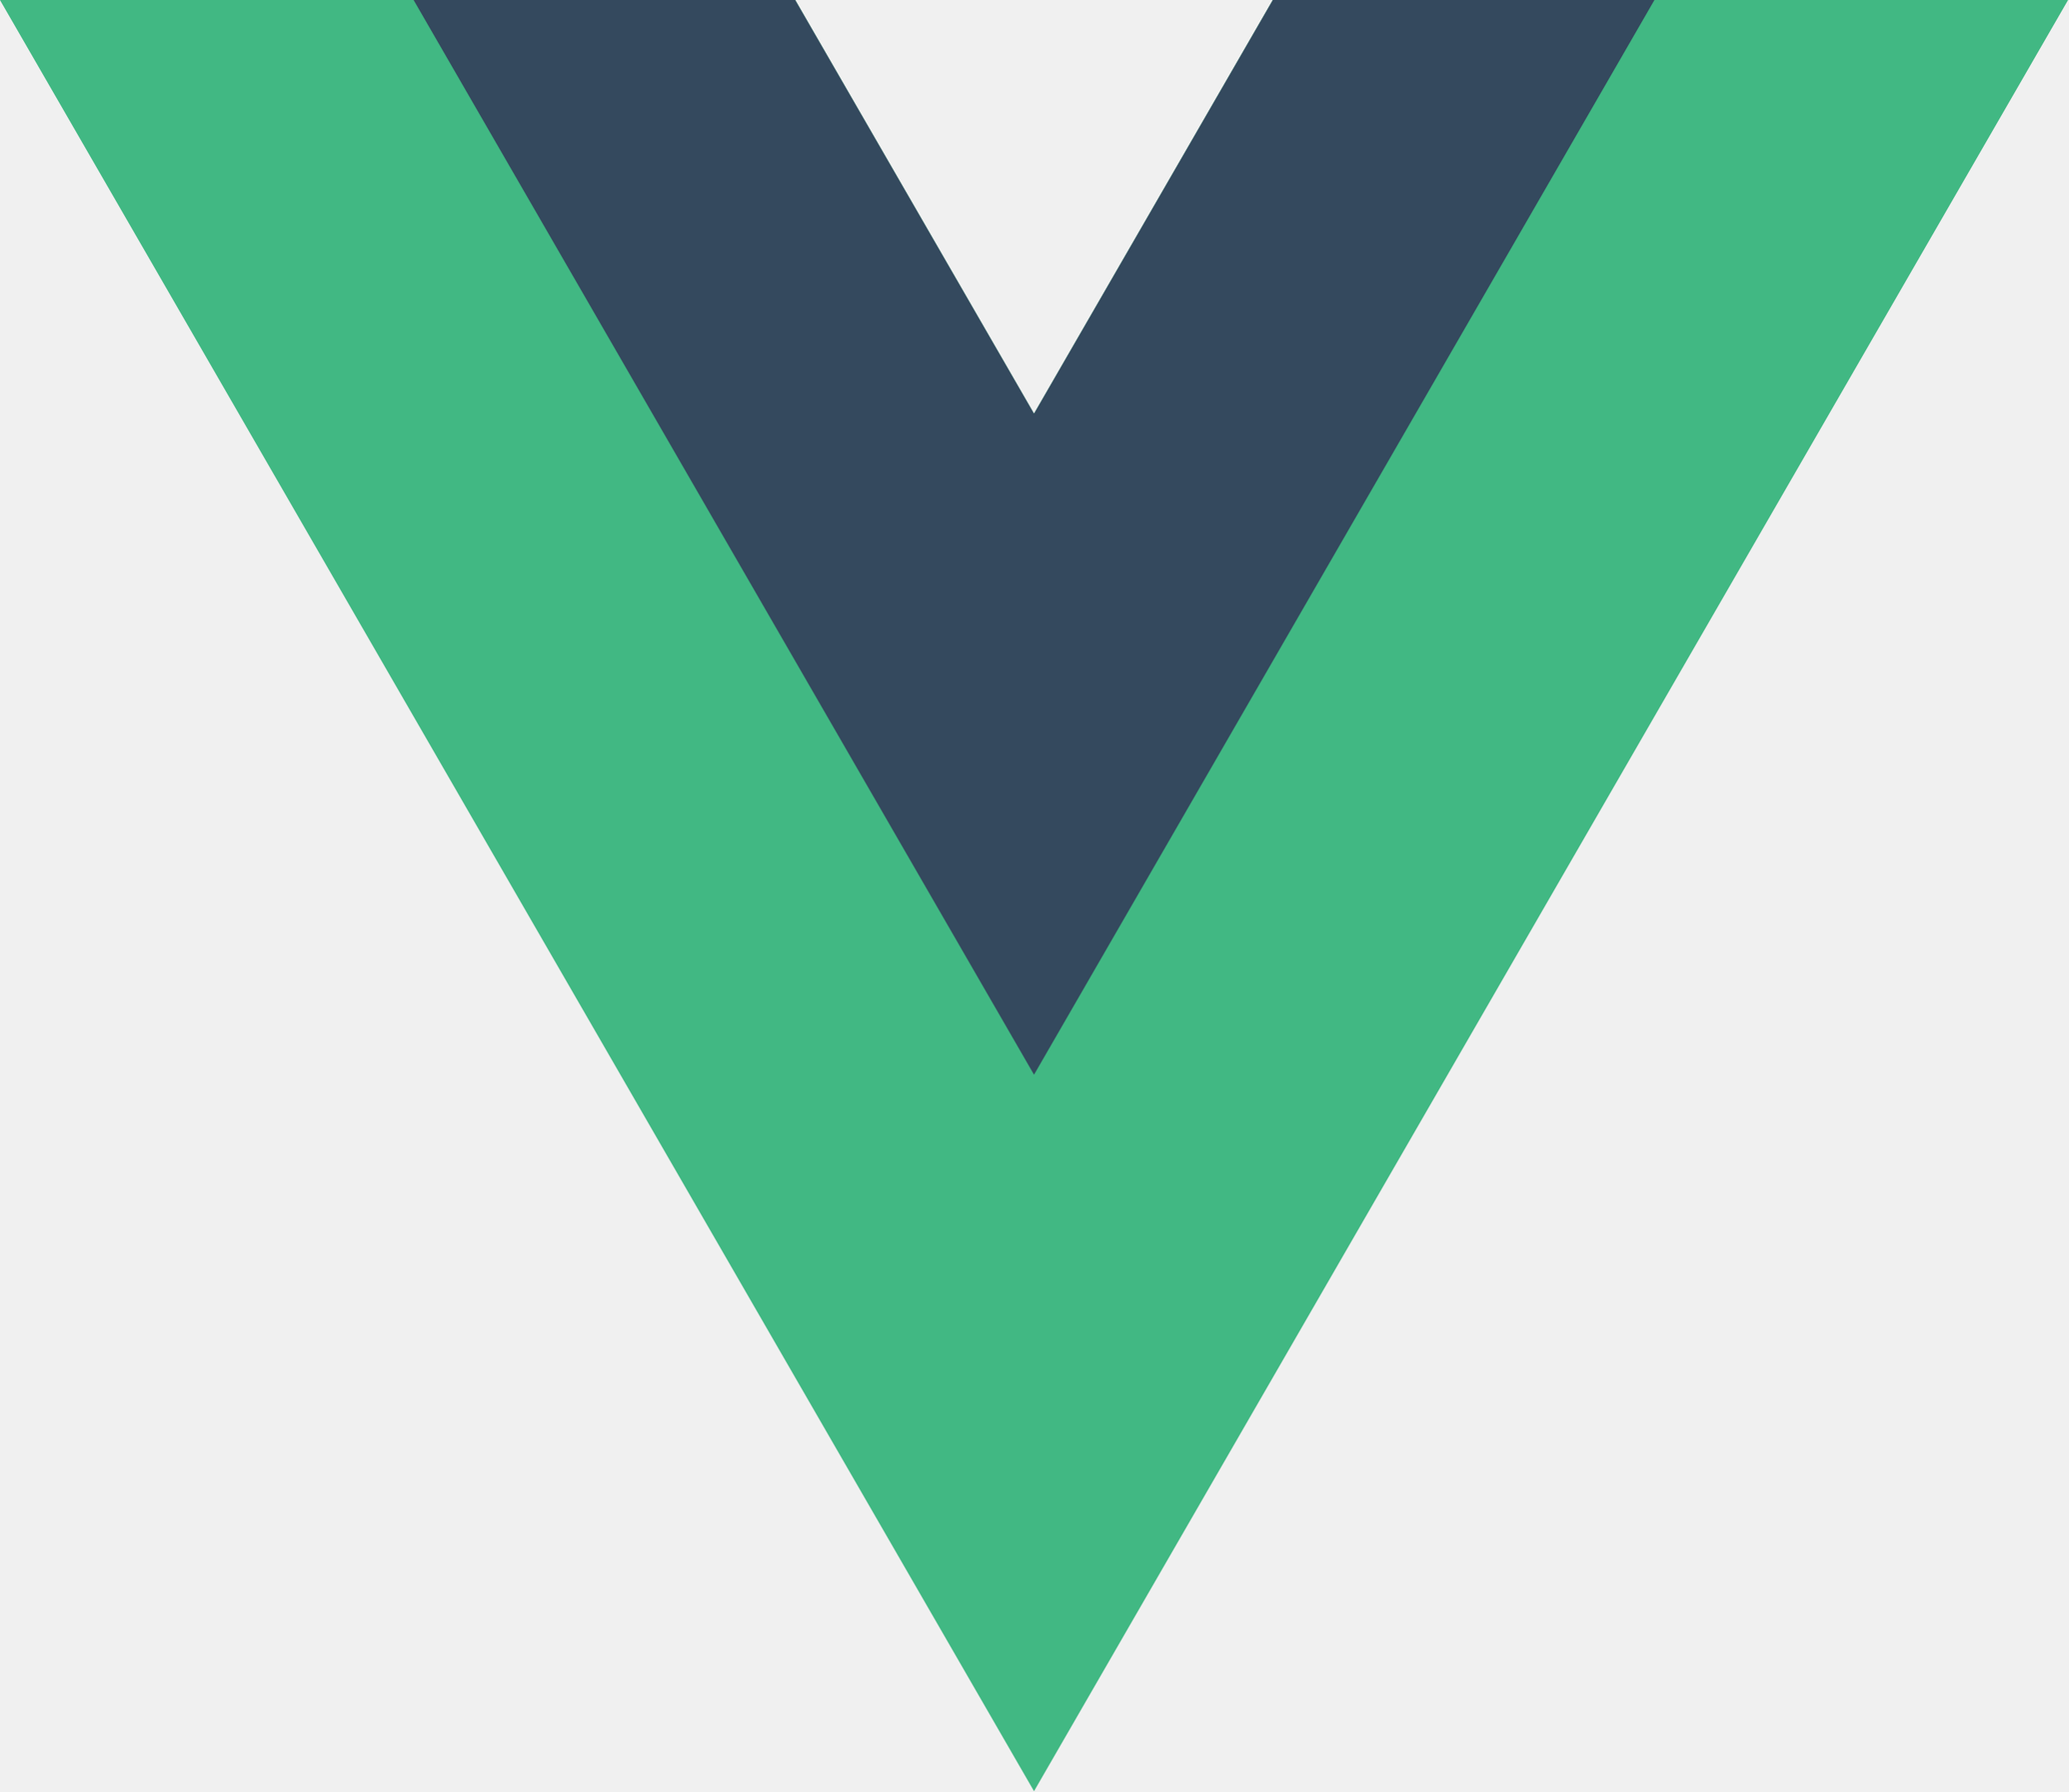
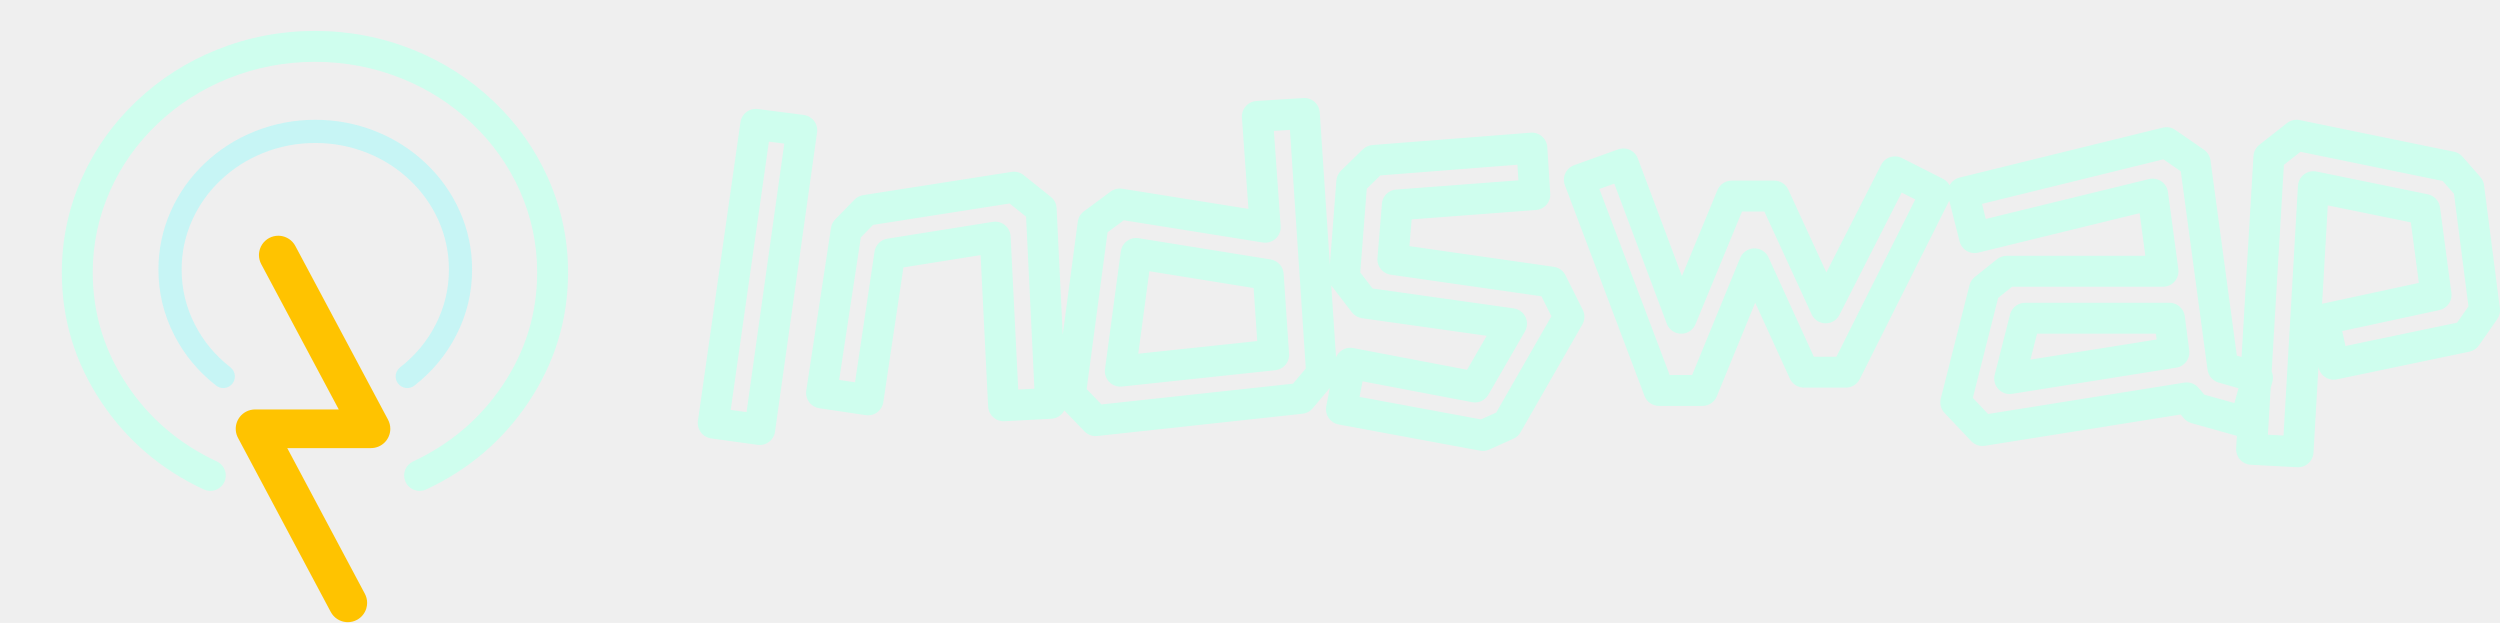
- <svg xmlns="http://www.w3.org/2000/svg" viewBox="0 0 261.76 226.69">
-   <path d="M161.096.001l-30.225 52.351L100.647.001H-.005l130.877 226.688L261.749.001z" fill="#41b883" />
-   <path d="M161.096.001l-30.225 52.351L100.647.001H52.346l78.526 136.01L209.398.001z" fill="#34495e" />
+ <svg xmlns="http://www.w3.org/2000/svg" fill="none" version="1.1" width="323.464" height="80.5" viewBox="0 0 323.464 80.5">
+   <g>
+     <rect x="0" y="0" width="323.464" height="80.5" rx="0" fill="#EFEFEF" fill-opacity="1" />
+     <g>
+       <rect x="0" y="0" width="82" height="78" rx="0" fill="#FFFFFF" fill-opacity="0.01" />
+     </g>
+     <g>
+       <path d="M22.531,43.334Q24.488,47.18,27.968,49.892Q28.166,50.046,28.403,50.127Q28.639,50.209,28.89,50.209L28.894,50.209Q28.985,50.208,29.075,50.197Q29.221,50.179,29.361,50.133Q29.502,50.086,29.63,50.013Q29.759,49.94,29.871,49.844Q29.982,49.747,30.073,49.631Q30.227,49.433,30.309,49.196Q30.39,48.959,30.39,48.709Q30.39,48.694,30.39,48.679Q30.386,48.511,30.346,48.349Q30.306,48.186,30.231,48.037Q30.156,47.887,30.05,47.758Q29.944,47.628,29.812,47.526Q26.859,45.224,25.205,41.973Q23.5,38.624,23.5,34.875Q23.5,31.557,24.847,28.527Q26.153,25.591,28.538,23.322Q30.931,21.046,34.037,19.796Q37.259,18.5,40.792,18.5Q44.324,18.5,47.546,19.796Q50.653,21.046,53.046,23.322Q55.431,25.591,56.736,28.527Q58.083,31.557,58.083,34.875Q58.083,38.624,56.379,41.973Q54.724,45.224,51.771,47.526Q51.636,47.631,51.528,47.764Q51.421,47.897,51.346,48.05Q51.27,48.204,51.232,48.371Q51.193,48.538,51.193,48.709Q51.193,48.732,51.194,48.756Q51.202,48.994,51.283,49.218Q51.364,49.443,51.51,49.631Q51.601,49.747,51.713,49.844Q51.825,49.94,51.953,50.013Q52.082,50.086,52.222,50.133Q52.362,50.179,52.509,50.197Q52.601,50.209,52.693,50.209Q52.71,50.209,52.726,50.208Q52.968,50.203,53.196,50.122Q53.424,50.041,53.615,49.892Q57.095,47.18,59.052,43.334Q61.083,39.343,61.083,34.875Q61.083,30.92,59.477,27.308Q57.93,23.828,55.113,21.149Q52.305,18.477,48.666,17.013Q44.905,15.5,40.792,15.5Q36.678,15.5,32.917,17.013Q29.279,18.477,26.47,21.149Q23.654,23.828,22.106,27.308Q20.5,30.92,20.5,34.875Q20.5,39.343,22.531,43.334Z" fill-rule="evenodd" fill="#C7F5F5" fill-opacity="1" />
+     </g>
+     <g>
+       <path d="M13.12,52.035Q18.085,59.463,26.363,63.331Q26.542,63.414,26.733,63.461Q26.924,63.508,27.121,63.517Q27.318,63.526,27.513,63.496Q27.707,63.466,27.893,63.399Q28.078,63.332,28.246,63.23Q28.415,63.128,28.56,62.995Q28.706,62.862,28.822,62.703Q28.939,62.544,29.022,62.366Q29.064,62.277,29.096,62.184Q29.129,62.091,29.152,61.996Q29.176,61.901,29.19,61.803Q29.204,61.706,29.208,61.608Q29.212,61.51,29.207,61.412Q29.202,61.313,29.187,61.216Q29.172,61.119,29.148,61.024Q29.123,60.929,29.09,60.837Q29.056,60.744,29.014,60.656Q28.972,60.567,28.921,60.483Q28.87,60.399,28.811,60.32Q28.752,60.242,28.686,60.169Q28.619,60.097,28.546,60.031Q28.473,59.965,28.394,59.907Q28.315,59.849,28.23,59.799Q28.146,59.749,28.057,59.707Q20.79,56.312,16.445,49.812Q12,43.162,12,35.25Q12,29.724,14.244,24.677Q16.417,19.791,20.385,16.016Q24.364,12.232,29.527,10.154Q34.881,8,40.75,8Q46.619,8,51.973,10.154Q57.136,12.232,61.115,16.016Q65.083,19.791,67.256,24.677Q69.5,29.724,69.5,35.25Q69.5,43.162,65.055,49.812Q60.71,56.312,53.443,59.707Q53.265,59.791,53.106,59.907Q52.947,60.024,52.814,60.169Q52.681,60.314,52.579,60.483Q52.477,60.651,52.41,60.837Q52.343,61.022,52.313,61.216Q52.283,61.411,52.292,61.608Q52.301,61.805,52.348,61.996Q52.395,62.187,52.478,62.366Q52.561,62.544,52.678,62.703Q52.794,62.862,52.94,62.995Q53.085,63.128,53.254,63.23Q53.422,63.332,53.607,63.399Q53.792,63.466,53.987,63.496Q54.182,63.526,54.379,63.517Q54.575,63.508,54.767,63.461Q54.958,63.414,55.137,63.331Q63.415,59.463,68.38,52.035Q73.5,44.376,73.5,35.25Q73.5,28.875,70.911,23.052Q68.416,17.44,63.872,13.118Q59.339,8.806,53.466,6.443Q47.393,4,40.75,4Q34.107,4,28.034,6.443Q22.161,8.806,17.628,13.118Q13.084,17.44,10.589,23.052Q8,28.875,8,35.25Q8,44.376,13.12,52.035ZM141.968,56.412L168.528,53.532Q168.718,53.512,168.901,53.455Q169.084,53.399,169.253,53.309Q169.422,53.218,169.571,53.098Q169.72,52.977,169.843,52.83L172.056,50.196L171.596,52.572Q171.595,52.58,171.593,52.588Q171.558,52.781,171.56,52.978Q171.563,53.175,171.604,53.368Q171.645,53.56,171.722,53.742Q171.8,53.922,171.912,54.085Q172.023,54.247,172.164,54.385Q172.306,54.522,172.471,54.629Q172.636,54.737,172.819,54.81Q173.002,54.883,173.196,54.919L191.5,58.31Q191.799,58.366,192.102,58.33Q192.405,58.293,192.683,58.169L195.819,56.761Q196.108,56.631,196.343,56.418Q196.577,56.206,196.735,55.931L204.735,41.979Q204.796,41.872,204.844,41.758Q204.892,41.645,204.925,41.526Q204.958,41.408,204.977,41.286Q204.996,41.164,204.999,41.041Q205.003,40.918,204.991,40.795Q204.979,40.673,204.953,40.552Q204.926,40.432,204.885,40.316Q204.844,40.2,204.789,40.09L202.549,35.61Q202.44,35.393,202.283,35.208Q202.126,35.023,201.93,34.882Q201.733,34.74,201.508,34.649Q201.284,34.559,201.044,34.524L182.363,31.847L182.646,28.386L198.735,27.17Q198.832,27.163,198.928,27.146Q199.024,27.129,199.118,27.103Q199.212,27.077,199.303,27.042Q199.394,27.007,199.481,26.963Q199.568,26.92,199.651,26.868Q199.733,26.816,199.81,26.756Q199.887,26.696,199.958,26.629Q200.029,26.562,200.093,26.488Q200.157,26.415,200.214,26.335Q200.27,26.256,200.319,26.171Q200.367,26.087,200.407,25.998Q200.447,25.909,200.479,25.817Q200.51,25.724,200.532,25.629Q200.554,25.534,200.567,25.438Q200.58,25.341,200.583,25.243Q200.586,25.146,200.58,25.049L200.196,19.033Q200.195,19.018,200.194,19.004Q200.186,18.906,200.169,18.809Q200.152,18.713,200.125,18.618Q200.099,18.524,200.063,18.432Q200.027,18.341,199.982,18.253Q199.938,18.166,199.885,18.083Q199.832,18,199.771,17.923Q199.711,17.846,199.642,17.775Q199.574,17.704,199.5,17.64Q199.425,17.576,199.345,17.52Q199.264,17.464,199.178,17.416Q199.093,17.367,199.003,17.328Q198.913,17.289,198.819,17.258Q198.726,17.228,198.63,17.207Q198.534,17.186,198.436,17.174Q198.339,17.162,198.24,17.16Q198.142,17.158,198.044,17.166L177.564,18.766Q177.214,18.794,176.894,18.939Q176.574,19.084,176.322,19.33L173.506,22.082Q173.377,22.208,173.273,22.355Q173.169,22.502,173.092,22.665Q173.016,22.828,172.97,23.003Q172.924,23.177,172.91,23.357L172.065,34.228L170.756,14.547Q170.749,14.449,170.733,14.353Q170.717,14.256,170.692,14.161Q170.666,14.067,170.632,13.975Q170.597,13.883,170.554,13.795Q170.51,13.707,170.458,13.624Q170.407,13.541,170.347,13.463Q170.287,13.385,170.22,13.314Q170.153,13.242,170.08,13.177Q170.006,13.113,169.926,13.055Q169.847,12.998,169.762,12.949Q169.677,12.9,169.588,12.859Q169.499,12.819,169.406,12.787Q169.313,12.755,169.218,12.733Q169.122,12.711,169.025,12.698Q168.928,12.685,168.83,12.681Q168.732,12.678,168.634,12.684L162.554,13.068Q162.546,13.069,162.537,13.069Q162.341,13.083,162.151,13.135Q161.961,13.187,161.785,13.275Q161.609,13.364,161.453,13.484Q161.298,13.605,161.169,13.754Q161.04,13.903,160.942,14.074Q160.845,14.245,160.782,14.432Q160.72,14.619,160.696,14.815Q160.671,15.01,160.685,15.207L161.529,27.027L145.204,24.417Q145.007,24.386,144.807,24.394Q144.608,24.402,144.414,24.449Q144.22,24.497,144.039,24.581Q143.858,24.666,143.698,24.785L140.242,27.345Q140.08,27.464,139.946,27.614Q139.811,27.763,139.709,27.936Q139.607,28.109,139.542,28.299Q139.476,28.489,139.45,28.688L137.501,43.302L136.71,26.935Q136.699,26.723,136.645,26.517Q136.59,26.312,136.493,26.122Q136.396,25.933,136.262,25.768Q136.128,25.603,135.961,25.47L132.441,22.654Q132.279,22.524,132.093,22.43Q131.907,22.337,131.706,22.283Q131.504,22.23,131.296,22.219Q131.088,22.208,130.882,22.24L111.682,25.248Q111.362,25.298,111.074,25.447Q110.786,25.596,110.56,25.828L108.064,28.388Q107.845,28.612,107.706,28.893Q107.566,29.174,107.519,29.483L104.319,50.539L104.318,50.545Q104.289,50.74,104.298,50.937Q104.308,51.134,104.356,51.325Q104.403,51.516,104.487,51.694Q104.572,51.872,104.689,52.031Q104.806,52.189,104.952,52.321Q105.098,52.453,105.267,52.555Q105.436,52.656,105.621,52.723Q105.806,52.789,106.001,52.818L112.017,53.714Q112.115,53.729,112.213,53.733Q112.311,53.738,112.409,53.734Q112.507,53.729,112.604,53.715Q112.701,53.7,112.797,53.676Q112.892,53.653,112.985,53.62Q113.077,53.587,113.166,53.544Q113.255,53.503,113.339,53.452Q113.423,53.402,113.502,53.343Q113.581,53.285,113.654,53.219Q113.727,53.153,113.793,53.08Q113.859,53.007,113.918,52.929Q113.976,52.85,114.027,52.766Q114.077,52.681,114.119,52.593Q114.161,52.504,114.195,52.411Q114.228,52.319,114.252,52.224Q114.276,52.128,114.29,52.031L116.89,34.6L126.873,33.007L127.85,52.604L127.851,52.609Q127.861,52.806,127.91,52.997Q127.958,53.188,128.043,53.365Q128.128,53.543,128.246,53.701Q128.364,53.859,128.51,53.991Q128.656,54.122,128.826,54.223Q128.995,54.324,129.181,54.389Q129.367,54.455,129.561,54.483Q129.756,54.512,129.953,54.501L136.033,54.181Q136.163,54.174,136.291,54.151Q136.42,54.127,136.544,54.087Q136.668,54.047,136.785,53.991Q136.903,53.935,137.013,53.864Q137.122,53.794,137.221,53.709Q137.321,53.625,137.408,53.529Q137.496,53.432,137.57,53.325Q137.645,53.218,137.705,53.102L140.311,55.811Q140.47,55.976,140.662,56.101Q140.854,56.226,141.069,56.304Q141.285,56.382,141.512,56.41Q141.74,56.437,141.968,56.412ZM172.244,36.918L172.864,46.235Q172.897,46.156,172.936,46.08Q172.975,46.004,173.021,45.932Q173.067,45.86,173.118,45.792Q173.17,45.724,173.227,45.66Q173.284,45.597,173.347,45.538Q173.409,45.48,173.477,45.427Q173.544,45.374,173.615,45.328Q173.687,45.281,173.762,45.24Q173.837,45.2,173.915,45.166Q173.994,45.131,174.075,45.104Q174.156,45.077,174.239,45.057Q174.322,45.036,174.406,45.023Q174.491,45.01,174.576,45.005Q174.661,44.999,174.747,45Q174.832,45.002,174.917,45.011Q175.002,45.019,175.086,45.035L189.819,47.842L192.36,43.447L176.225,41.172Q176.032,41.145,175.849,41.082Q175.665,41.018,175.497,40.92Q175.329,40.822,175.183,40.694Q175.037,40.566,174.919,40.411L172.359,37.083Q172.297,37.004,172.244,36.918ZM100.276,55.854L105.716,17.134Q105.718,17.123,105.72,17.112Q105.745,16.917,105.731,16.72Q105.718,16.523,105.666,16.333Q105.615,16.143,105.528,15.967Q105.44,15.79,105.32,15.634Q105.199,15.478,105.051,15.349Q104.902,15.219,104.731,15.121Q104.561,15.023,104.374,14.96Q104.187,14.898,103.992,14.872L98.04,14.104Q97.943,14.092,97.846,14.089Q97.749,14.086,97.651,14.092Q97.554,14.099,97.458,14.115Q97.362,14.131,97.268,14.156Q97.174,14.181,97.082,14.215Q96.991,14.249,96.904,14.292Q96.816,14.335,96.733,14.386Q96.65,14.437,96.573,14.496Q96.495,14.555,96.424,14.622Q96.352,14.688,96.288,14.761Q96.223,14.834,96.166,14.913Q96.109,14.991,96.059,15.075Q96.01,15.159,95.969,15.248Q95.928,15.336,95.896,15.428Q95.864,15.52,95.841,15.615Q95.818,15.71,95.804,15.806L90.3,54.462Q90.299,54.466,90.299,54.47Q90.272,54.665,90.284,54.862Q90.295,55.058,90.345,55.249Q90.395,55.44,90.481,55.617Q90.567,55.794,90.685,55.951Q90.804,56.108,90.951,56.239Q91.099,56.37,91.269,56.469Q91.439,56.569,91.625,56.634Q91.811,56.698,92.006,56.725L98.022,57.557Q98.119,57.571,98.217,57.575Q98.315,57.578,98.413,57.573Q98.511,57.567,98.608,57.551Q98.705,57.536,98.8,57.511Q98.895,57.487,98.987,57.453Q99.079,57.419,99.167,57.376Q99.256,57.333,99.339,57.282Q99.423,57.231,99.501,57.172Q99.58,57.113,99.652,57.046Q99.724,56.98,99.789,56.907Q99.855,56.833,99.912,56.754Q99.97,56.675,100.02,56.59Q100.07,56.505,100.111,56.416Q100.152,56.327,100.184,56.235Q100.217,56.142,100.24,56.047Q100.263,55.951,100.276,55.854ZM167.297,49.642L142.512,52.33L140.598,50.34L143.303,30.055L145.403,28.5L163.388,31.375Q163.485,31.39,163.583,31.396Q163.681,31.402,163.78,31.399Q163.878,31.395,163.975,31.381Q164.073,31.368,164.168,31.345Q164.264,31.323,164.357,31.291Q164.449,31.259,164.539,31.218Q164.628,31.177,164.713,31.127Q164.798,31.077,164.877,31.02Q164.957,30.962,165.03,30.897Q165.104,30.832,165.171,30.76Q165.238,30.688,165.297,30.609Q165.356,30.531,165.408,30.448Q165.459,30.364,165.502,30.275Q165.545,30.187,165.579,30.095Q165.614,30.003,165.638,29.908Q165.663,29.813,165.679,29.716Q165.715,29.488,165.699,29.258L164.819,16.933L166.897,16.802L168.951,47.674L167.297,49.642ZM301.183,26.574L300.447,39.305L312.966,36.602L311.925,28.77L301.183,26.574ZM299.974,47.482L299.991,47.557Q300.012,47.653,300.042,47.745Q300.072,47.838,300.111,47.928Q300.15,48.017,300.197,48.102Q300.245,48.188,300.301,48.268Q300.356,48.348,300.419,48.422Q300.483,48.497,300.553,48.565Q300.623,48.633,300.699,48.694Q300.776,48.754,300.858,48.807Q300.94,48.86,301.026,48.905Q301.113,48.95,301.204,48.986Q301.294,49.022,301.388,49.049Q301.482,49.076,301.578,49.094Q301.674,49.112,301.771,49.12Q301.868,49.129,301.966,49.128Q302.063,49.127,302.16,49.116Q302.258,49.106,302.353,49.086L319.505,45.502Q319.69,45.463,319.865,45.39Q320.04,45.317,320.198,45.213Q320.356,45.108,320.492,44.976Q320.628,44.844,320.736,44.689L323.104,41.297Q323.21,41.145,323.286,40.977Q323.362,40.809,323.406,40.629Q323.45,40.45,323.461,40.265Q323.471,40.08,323.448,39.897L321.4,23.961Q321.362,23.665,321.239,23.393Q321.116,23.121,320.919,22.896L318.615,20.272Q318.399,20.027,318.117,19.863Q317.834,19.698,317.514,19.633L297.546,15.537Q297.332,15.493,297.115,15.496Q296.897,15.499,296.684,15.55Q296.472,15.6,296.276,15.694Q296.08,15.789,295.908,15.923L292.324,18.739Q292.158,18.87,292.022,19.034Q291.886,19.197,291.788,19.385Q291.689,19.573,291.633,19.777Q291.576,19.982,291.564,20.194L290.024,46.186L289.415,46.012L286.006,20.748Q285.978,20.541,285.908,20.345Q285.838,20.148,285.728,19.97Q285.619,19.791,285.475,19.64Q285.331,19.488,285.159,19.37L281.447,16.81Q281.273,16.689,281.077,16.608Q280.881,16.527,280.673,16.489Q280.464,16.451,280.252,16.457Q280.041,16.463,279.835,16.514L253.531,22.978L253.518,22.981Q253.316,23.032,253.13,23.123Q252.943,23.214,252.779,23.342Q252.615,23.47,252.481,23.628Q252.347,23.787,252.248,23.97Q252.103,23.701,251.883,23.487Q251.664,23.274,251.391,23.136L246.079,20.447Q245.991,20.403,245.9,20.368Q245.809,20.332,245.714,20.306Q245.62,20.279,245.523,20.262Q245.426,20.245,245.329,20.238Q245.231,20.23,245.133,20.233Q245.035,20.235,244.937,20.246Q244.84,20.258,244.744,20.279Q244.648,20.3,244.555,20.331Q244.462,20.361,244.372,20.401Q244.282,20.44,244.197,20.488Q244.111,20.536,244.031,20.593Q243.95,20.649,243.876,20.712Q243.801,20.776,243.733,20.847Q243.665,20.918,243.605,20.995Q243.544,21.072,243.491,21.155Q243.438,21.237,243.394,21.325L236.307,35.245L231.377,24.532Q231.317,24.402,231.24,24.282Q231.162,24.163,231.069,24.055Q230.975,23.947,230.867,23.854Q230.759,23.761,230.639,23.684Q230.519,23.607,230.389,23.548Q230.259,23.489,230.122,23.449Q229.985,23.409,229.844,23.388Q229.703,23.368,229.56,23.368L224.056,23.368Q223.908,23.368,223.762,23.39Q223.616,23.411,223.475,23.454Q223.334,23.497,223.2,23.56Q223.067,23.624,222.944,23.706Q222.821,23.788,222.712,23.887Q222.603,23.986,222.509,24.101Q222.415,24.215,222.34,24.341Q222.264,24.468,222.207,24.605L217.618,35.719L211.913,20.506Q211.878,20.415,211.836,20.327Q211.793,20.24,211.741,20.157Q211.69,20.074,211.631,19.996Q211.572,19.919,211.506,19.848Q211.44,19.776,211.367,19.712Q211.294,19.647,211.215,19.59Q211.136,19.532,211.052,19.483Q210.968,19.434,210.88,19.393Q210.792,19.352,210.7,19.32Q210.608,19.288,210.513,19.265Q210.418,19.242,210.322,19.228Q210.226,19.214,210.128,19.21Q210.031,19.206,209.934,19.211Q209.836,19.216,209.74,19.231Q209.644,19.245,209.549,19.269Q209.455,19.293,209.363,19.326L203.667,21.374Q203.652,21.379,203.637,21.385Q203.453,21.455,203.286,21.559Q203.118,21.663,202.975,21.798Q202.831,21.933,202.717,22.093Q202.602,22.253,202.521,22.433Q202.44,22.613,202.396,22.805Q202.351,22.996,202.345,23.193Q202.339,23.39,202.371,23.584Q202.403,23.779,202.473,23.963L212.777,51.227Q212.831,51.369,212.905,51.501Q212.979,51.633,213.073,51.752Q213.166,51.871,213.276,51.975Q213.386,52.079,213.511,52.165Q213.636,52.251,213.772,52.318Q213.908,52.384,214.052,52.429Q214.197,52.474,214.347,52.497Q214.497,52.52,214.648,52.52L220.28,52.52Q220.428,52.52,220.574,52.498Q220.721,52.476,220.862,52.433Q221.004,52.39,221.137,52.327Q221.271,52.263,221.394,52.181Q221.517,52.099,221.626,51.999Q221.736,51.899,221.829,51.785Q221.923,51.67,221.999,51.543Q222.074,51.416,222.13,51.279L227.098,39.166L231.581,48.983Q231.64,49.113,231.717,49.233Q231.795,49.353,231.888,49.462Q231.982,49.57,232.09,49.663Q232.198,49.757,232.319,49.834Q232.439,49.912,232.569,49.971Q232.699,50.031,232.837,50.071Q232.974,50.111,233.115,50.132Q233.257,50.152,233.4,50.152L238.84,50.152Q238.978,50.152,239.116,50.133Q239.253,50.114,239.386,50.076Q239.519,50.038,239.646,49.982Q239.773,49.927,239.891,49.854Q240.008,49.781,240.115,49.693Q240.222,49.605,240.315,49.502Q240.409,49.4,240.487,49.286Q240.566,49.172,240.628,49.048L252.207,25.955L253.541,31.234Q253.565,31.329,253.598,31.421Q253.631,31.513,253.673,31.601Q253.715,31.689,253.765,31.773Q253.816,31.857,253.874,31.936Q253.932,32.014,253.998,32.087Q254.063,32.159,254.136,32.225Q254.208,32.291,254.287,32.349Q254.365,32.407,254.449,32.458Q254.533,32.508,254.621,32.55Q254.709,32.592,254.801,32.625Q254.893,32.658,254.988,32.683Q255.083,32.706,255.179,32.721Q255.276,32.736,255.373,32.741Q255.471,32.746,255.569,32.742Q255.666,32.738,255.763,32.724Q255.86,32.71,255.955,32.687L276.835,27.583L277.577,33.096L259.64,33.096Q259.299,33.096,258.978,33.209Q258.657,33.322,258.391,33.534L255.511,35.838Q255.255,36.043,255.078,36.317Q254.901,36.592,254.821,36.909L251.109,51.565Q251.078,51.687,251.063,51.812Q251.048,51.937,251.048,52.063Q251.048,52.189,251.065,52.314Q251.081,52.439,251.113,52.561Q251.145,52.683,251.191,52.8Q251.238,52.917,251.299,53.027Q251.361,53.137,251.435,53.238Q251.509,53.34,251.596,53.431L255.052,57.08Q255.22,57.257,255.425,57.388Q255.631,57.52,255.862,57.598Q256.093,57.676,256.336,57.697Q256.579,57.717,256.82,57.679L282.146,53.632L282.569,54.126Q282.763,54.351,283.013,54.51Q283.263,54.67,283.549,54.75L289.42,56.394L289.324,58.018L289.323,58.03Q289.312,58.227,289.34,58.421Q289.369,58.616,289.434,58.802Q289.5,58.988,289.6,59.157Q289.701,59.327,289.833,59.473Q289.964,59.62,290.122,59.738Q290.28,59.856,290.458,59.941Q290.635,60.025,290.826,60.074Q291.017,60.123,291.214,60.133L297.23,60.453Q297.328,60.458,297.425,60.454Q297.523,60.45,297.62,60.436Q297.717,60.422,297.812,60.398Q297.908,60.375,298,60.343Q298.092,60.31,298.181,60.269Q298.27,60.227,298.354,60.177Q298.439,60.127,298.518,60.07Q298.597,60.012,298.67,59.946Q298.743,59.881,298.809,59.809Q298.875,59.737,298.934,59.658Q298.993,59.58,299.044,59.497Q299.095,59.413,299.137,59.325Q299.18,59.236,299.214,59.145Q299.247,59.053,299.272,58.958Q299.297,58.863,299.312,58.766Q299.327,58.669,299.333,58.572L299.974,47.482ZM289.63,50.234L287.059,49.499Q286.919,49.459,286.787,49.4Q286.655,49.34,286.532,49.262Q286.41,49.184,286.3,49.089Q286.19,48.994,286.096,48.885Q286.001,48.775,285.923,48.653Q285.845,48.531,285.785,48.398Q285.725,48.266,285.685,48.127Q285.645,47.987,285.626,47.843L282.16,22.16L279.916,20.613L256.44,26.382L256.933,28.33L278.045,23.169Q278.148,23.144,278.253,23.13Q278.448,23.104,278.645,23.116Q278.842,23.128,279.032,23.179Q279.222,23.229,279.399,23.316Q279.576,23.402,279.733,23.522Q279.89,23.641,280.02,23.789Q280.15,23.937,280.249,24.107Q280.348,24.277,280.412,24.464Q280.476,24.65,280.502,24.845L281.846,34.829Q281.864,34.962,281.864,35.096Q281.864,35.194,281.854,35.292Q281.845,35.39,281.826,35.486Q281.806,35.582,281.778,35.677Q281.749,35.771,281.712,35.861Q281.674,35.952,281.628,36.039Q281.582,36.125,281.527,36.207Q281.472,36.289,281.41,36.365Q281.348,36.441,281.278,36.51Q281.209,36.58,281.133,36.642Q281.057,36.704,280.975,36.759Q280.893,36.814,280.807,36.86Q280.72,36.906,280.629,36.944Q280.539,36.981,280.445,37.01Q280.351,37.038,280.254,37.058Q280.158,37.077,280.06,37.086Q279.962,37.096,279.864,37.096L260.342,37.096L258.534,38.542L255.257,51.48L257.23,53.563L282.62,49.505Q282.747,49.485,282.874,49.481Q283.002,49.477,283.129,49.489Q283.256,49.502,283.381,49.53Q283.505,49.559,283.625,49.602Q283.745,49.647,283.859,49.706Q283.972,49.764,284.077,49.837Q284.182,49.91,284.277,49.996Q284.371,50.081,284.455,50.178L285.212,51.062L289.097,52.15L289.63,50.234ZM293.435,56.246L295.454,56.353L297.323,24.037Q297.332,23.893,297.361,23.751Q297.38,23.655,297.409,23.561Q297.438,23.467,297.476,23.377Q297.514,23.286,297.561,23.2Q297.608,23.113,297.663,23.032Q297.718,22.951,297.781,22.875Q297.844,22.799,297.913,22.73Q297.983,22.661,298.059,22.599Q298.136,22.537,298.218,22.483Q298.3,22.429,298.387,22.383Q298.473,22.337,298.564,22.3Q298.655,22.263,298.75,22.235Q298.844,22.207,298.94,22.188Q299.037,22.17,299.135,22.161Q299.232,22.151,299.331,22.152Q299.429,22.152,299.527,22.163Q299.624,22.173,299.721,22.192L314.121,25.137Q314.272,25.168,314.418,25.222Q314.563,25.276,314.698,25.351Q314.833,25.427,314.955,25.523Q315.077,25.619,315.182,25.732Q315.288,25.845,315.375,25.973Q315.462,26.102,315.528,26.242Q315.594,26.382,315.638,26.53Q315.682,26.679,315.703,26.832L317.175,37.904Q317.187,37.997,317.19,38.09Q317.194,38.183,317.189,38.276Q317.184,38.369,317.17,38.462Q317.157,38.554,317.134,38.644Q317.112,38.735,317.082,38.823Q317.051,38.911,317.013,38.996Q316.974,39.081,316.928,39.161Q316.881,39.242,316.828,39.319Q316.774,39.395,316.714,39.466Q316.653,39.537,316.586,39.602Q316.52,39.667,316.447,39.725Q316.374,39.784,316.297,39.835Q316.219,39.887,316.137,39.931Q316.055,39.975,315.969,40.011Q315.883,40.047,315.794,40.075Q315.705,40.103,315.614,40.123L303.048,42.835L303.472,44.765L317.91,41.749L319.382,39.641L317.51,25.077L316.052,23.416L297.65,19.642L295.503,21.329L293.921,48.055Q294.059,48.371,294.083,48.715Q294.107,49.059,294.015,49.391L293.794,50.186L293.435,56.246ZM101.474,18.581L96.593,53.322L94.543,53.038L99.486,18.324L101.474,18.581ZM193.588,53.378L191.614,54.264L175.907,51.353L176.297,49.338L190.466,52.037Q190.618,52.066,190.772,52.071Q190.927,52.076,191.08,52.057Q191.234,52.039,191.383,51.997Q191.532,51.955,191.672,51.891Q191.813,51.826,191.942,51.741Q192.071,51.656,192.185,51.552Q192.3,51.448,192.397,51.327Q192.494,51.207,192.571,51.073L197.307,42.881Q197.406,42.711,197.469,42.524Q197.533,42.337,197.559,42.142Q197.585,41.947,197.572,41.75Q197.559,41.554,197.508,41.364Q197.457,41.173,197.37,40.996Q197.283,40.82,197.163,40.663Q197.044,40.507,196.896,40.377Q196.748,40.247,196.577,40.148Q196.24,39.954,195.855,39.9L177.592,37.326L175.997,35.253L176.84,24.417L178.599,22.697L196.333,21.312L196.462,23.331L180.641,24.526Q180.553,24.532,180.466,24.547Q180.379,24.561,180.293,24.583Q180.207,24.605,180.124,24.635Q180.041,24.664,179.96,24.701Q179.88,24.738,179.803,24.782Q179.726,24.825,179.654,24.876Q179.581,24.926,179.513,24.983Q179.445,25.039,179.382,25.101Q179.319,25.164,179.262,25.231Q179.206,25.299,179.155,25.371Q179.104,25.444,179.06,25.52Q179.016,25.597,178.978,25.677Q178.941,25.757,178.911,25.84Q178.881,25.924,178.858,26.009Q178.836,26.095,178.821,26.182Q178.806,26.269,178.799,26.357L178.223,33.397Q178.215,33.491,178.216,33.585Q178.217,33.68,178.227,33.774Q178.238,33.868,178.256,33.96Q178.275,34.053,178.303,34.143Q178.33,34.233,178.366,34.321Q178.402,34.408,178.446,34.492Q178.49,34.575,178.542,34.654Q178.594,34.733,178.653,34.807Q178.712,34.881,178.777,34.949Q178.843,35.017,178.914,35.078Q178.986,35.14,179.063,35.194Q179.141,35.249,179.222,35.296Q179.304,35.343,179.391,35.382Q179.477,35.421,179.566,35.451Q179.655,35.482,179.747,35.504Q179.839,35.526,179.932,35.54L199.44,38.335L200.732,40.919L193.588,53.378ZM226.169,32.317Q225.997,32.395,225.843,32.504Q225.689,32.614,225.558,32.75Q225.427,32.886,225.324,33.044Q225.221,33.202,225.15,33.377L218.939,48.52L216.03,48.52L206.933,24.45L208.86,23.758L215.655,41.878Q215.69,41.97,215.733,42.058Q215.777,42.147,215.828,42.23Q215.88,42.314,215.94,42.392Q216,42.47,216.067,42.541Q216.134,42.613,216.207,42.678Q216.281,42.743,216.361,42.8Q216.441,42.858,216.526,42.907Q216.611,42.956,216.7,42.997Q216.79,43.037,216.883,43.069Q216.976,43.101,217.071,43.123Q217.167,43.146,217.265,43.159Q217.362,43.172,217.46,43.175Q217.558,43.178,217.656,43.172Q217.754,43.166,217.851,43.15Q217.948,43.134,218.043,43.108Q218.138,43.083,218.23,43.049Q218.423,42.976,218.597,42.866Q218.771,42.756,218.919,42.613Q219.067,42.47,219.182,42.3Q219.298,42.13,219.377,41.939L225.394,27.368L228.279,27.368L234.399,40.668Q234.44,40.757,234.49,40.842Q234.539,40.927,234.597,41.007Q234.655,41.086,234.72,41.16Q234.785,41.233,234.857,41.3Q234.929,41.367,235.008,41.426Q235.086,41.485,235.17,41.537Q235.254,41.588,235.342,41.631Q235.43,41.674,235.522,41.708Q235.615,41.742,235.71,41.767Q235.805,41.792,235.902,41.807Q235.999,41.823,236.097,41.828Q236.195,41.834,236.293,41.831Q236.391,41.827,236.489,41.813Q236.586,41.8,236.682,41.777Q236.777,41.754,236.87,41.722Q236.963,41.69,237.052,41.649Q237.359,41.508,237.602,41.274Q237.845,41.04,237.998,40.739L246.053,24.917L247.807,25.805L237.605,46.152L234.685,46.152L228.819,33.305Q228.738,33.126,228.622,32.966Q228.507,32.806,228.363,32.672Q228.219,32.538,228.051,32.434Q227.884,32.331,227.699,32.262Q227.514,32.193,227.32,32.162Q227.126,32.13,226.929,32.137Q226.732,32.144,226.54,32.19Q226.348,32.235,226.169,32.317ZM133.834,50.291L132.758,28.03L130.631,26.328L112.959,29.097L111.377,30.72L108.575,49.157L110.629,49.463L113.15,32.561Q113.173,32.404,113.221,32.253Q113.269,32.102,113.34,31.961Q113.411,31.819,113.503,31.69Q113.595,31.562,113.707,31.449Q113.818,31.337,113.946,31.243Q114.073,31.149,114.214,31.077Q114.355,31.005,114.506,30.955Q114.656,30.906,114.813,30.881L128.445,28.705Q128.552,28.688,128.66,28.683Q128.759,28.678,128.857,28.682Q128.955,28.687,129.052,28.701Q129.149,28.716,129.245,28.74Q129.34,28.763,129.432,28.796Q129.525,28.829,129.614,28.871Q129.703,28.913,129.787,28.964Q129.871,29.014,129.95,29.073Q130.029,29.131,130.102,29.197Q130.175,29.263,130.241,29.336Q130.307,29.409,130.366,29.487Q130.424,29.566,130.475,29.651Q130.525,29.735,130.567,29.824Q130.609,29.912,130.643,30.005Q130.676,30.097,130.7,30.193Q130.724,30.288,130.738,30.385Q130.753,30.482,130.758,30.58L131.746,50.401L133.834,50.291ZM166.083,35.409Q166.072,35.241,166.033,35.077Q165.993,34.913,165.927,34.758Q165.861,34.604,165.77,34.462Q165.679,34.321,165.566,34.196Q165.452,34.072,165.32,33.968Q165.187,33.865,165.039,33.785Q164.891,33.704,164.732,33.65Q164.572,33.596,164.406,33.569L147.318,30.817Q147.221,30.802,147.123,30.796Q147.025,30.79,146.927,30.793Q146.828,30.797,146.731,30.81Q146.634,30.823,146.538,30.846Q146.443,30.869,146.35,30.901Q146.257,30.933,146.167,30.974Q146.078,31.014,145.993,31.064Q145.908,31.113,145.829,31.171Q145.749,31.229,145.675,31.294Q145.602,31.359,145.535,31.431Q145.468,31.503,145.408,31.581Q145.349,31.659,145.297,31.743Q145.246,31.826,145.203,31.915Q145.16,32.003,145.125,32.095Q145.091,32.187,145.066,32.282Q145.041,32.377,145.025,32.474Q145.021,32.5,145.018,32.526L142.97,47.758Q142.957,47.855,142.953,47.953Q142.95,48.051,142.956,48.149Q142.962,48.247,142.978,48.344Q142.994,48.441,143.019,48.536Q143.044,48.631,143.078,48.723Q143.113,48.815,143.156,48.904Q143.199,48.992,143.251,49.075Q143.302,49.159,143.362,49.237Q143.422,49.315,143.489,49.387Q143.555,49.459,143.629,49.524Q143.703,49.589,143.783,49.647Q143.862,49.704,143.947,49.753Q144.032,49.803,144.122,49.843Q144.211,49.884,144.304,49.916Q144.397,49.948,144.492,49.971Q144.588,49.993,144.685,50.006Q144.924,50.038,145.164,50.013L165.004,47.901Q165.099,47.891,165.193,47.871Q165.287,47.852,165.378,47.824Q165.47,47.796,165.559,47.759Q165.647,47.722,165.732,47.677Q165.816,47.632,165.896,47.58Q165.976,47.526,166.051,47.466Q166.125,47.406,166.194,47.339Q166.262,47.272,166.324,47.198Q166.385,47.125,166.44,47.046Q166.494,46.967,166.54,46.883Q166.587,46.799,166.625,46.711Q166.664,46.623,166.693,46.532Q166.723,46.441,166.744,46.348Q166.765,46.254,166.777,46.159Q166.789,46.064,166.791,45.968Q166.794,45.872,166.787,45.776L166.083,35.409ZM162.2,37.266L148.709,35.093L147.274,45.766L162.666,44.127L162.2,37.266ZM262.008,39.176Q261.842,39.176,261.679,39.203Q261.516,39.23,261.359,39.284Q261.202,39.338,261.057,39.417Q260.911,39.495,260.78,39.597Q260.65,39.699,260.537,39.821Q260.425,39.943,260.334,40.081Q260.244,40.22,260.177,40.371Q260.11,40.523,260.07,40.684L258.086,48.492Q258.037,48.682,258.027,48.879Q258.016,49.076,258.045,49.271Q258.073,49.466,258.139,49.651Q258.204,49.837,258.305,50.006Q258.406,50.176,258.538,50.322Q258.669,50.468,258.827,50.586Q258.985,50.704,259.163,50.789Q259.341,50.874,259.531,50.922Q259.932,51.024,260.339,50.959L281.587,47.567Q281.683,47.552,281.776,47.528Q281.869,47.503,281.96,47.47Q282.05,47.437,282.137,47.395Q282.224,47.353,282.307,47.303Q282.389,47.254,282.467,47.196Q282.544,47.138,282.616,47.074Q282.687,47.009,282.752,46.937Q282.817,46.866,282.875,46.789Q282.932,46.711,282.982,46.629Q283.032,46.546,283.074,46.459Q283.116,46.373,283.149,46.282Q283.182,46.191,283.207,46.098Q283.231,46.005,283.247,45.91Q283.262,45.814,283.268,45.718Q283.274,45.622,283.271,45.525Q283.268,45.429,283.255,45.333L282.679,40.917Q282.668,40.828,282.648,40.74Q282.628,40.652,282.601,40.566Q282.573,40.48,282.538,40.397Q282.503,40.314,282.461,40.235Q282.418,40.155,282.369,40.08Q282.32,40.005,282.264,39.934Q282.208,39.863,282.145,39.798Q282.083,39.733,282.016,39.673Q281.948,39.614,281.875,39.56Q281.802,39.507,281.725,39.461Q281.648,39.415,281.567,39.375Q281.485,39.336,281.401,39.304Q281.317,39.273,281.23,39.249Q281.143,39.224,281.054,39.208Q280.966,39.192,280.876,39.184Q280.786,39.176,280.696,39.176L262.008,39.176ZM263.563,43.176L262.711,46.53L279.037,43.923L278.94,43.176L263.563,43.176Z" fill-rule="evenodd" fill="#CFFEEE" fill-opacity="1" />
+     </g>
+     <g transform="matrix(-1,0,0,1,96,0)">
+       <path d="M48.793,76.824L48.793,76.824Q48.648,77.096,48.574,77.394Q48.499,77.692,48.499,78L48.499,78.006Q48.5,78.376,48.608,78.729Q48.68,78.964,48.796,79.181Q48.912,79.398,49.069,79.589Q49.225,79.779,49.416,79.935Q49.606,80.09,49.824,80.206Q50.095,80.351,50.393,80.425Q50.692,80.5,50.999,80.5Q51.111,80.5,51.223,80.49Q51.377,80.476,51.529,80.443Q51.68,80.41,51.827,80.359Q51.973,80.308,52.112,80.239Q52.251,80.169,52.38,80.084Q52.51,79.998,52.628,79.897Q52.745,79.796,52.85,79.681Q52.954,79.566,53.043,79.439Q53.133,79.313,53.206,79.176L53.206,79.175L65.206,56.654Q65.264,56.545,65.311,56.432Q65.358,56.318,65.393,56.201Q65.429,56.083,65.453,55.963Q65.476,55.842,65.488,55.72Q65.5,55.598,65.5,55.475Q65.5,55.352,65.488,55.23Q65.475,55.108,65.451,54.987Q65.427,54.867,65.391,54.749Q65.356,54.632,65.308,54.518Q65.261,54.405,65.203,54.297Q65.145,54.189,65.077,54.087Q65.008,53.984,64.93,53.89Q64.852,53.795,64.766,53.708Q64.678,53.621,64.584,53.544Q64.488,53.466,64.386,53.398Q64.284,53.329,64.176,53.272Q63.904,53.127,63.606,53.053Q63.307,52.978,63,52.978L52.168,52.978L62.2,34.177Q62.345,33.905,62.42,33.607Q62.495,33.308,62.495,33Q62.495,32.889,62.485,32.778Q62.471,32.624,62.438,32.472Q62.405,32.32,62.354,32.174Q62.303,32.027,62.234,31.888Q62.165,31.749,62.079,31.62Q61.994,31.491,61.893,31.373Q61.792,31.255,61.677,31.151Q61.562,31.046,61.435,30.957Q61.308,30.867,61.172,30.794Q60.9,30.649,60.601,30.575Q60.303,30.5,59.995,30.5Q59.883,30.5,59.773,30.51Q59.618,30.524,59.466,30.556Q59.315,30.589,59.168,30.64Q59.022,30.692,58.883,30.761Q58.744,30.83,58.615,30.915Q58.485,31.001,58.367,31.102Q58.25,31.203,58.145,31.318Q58.041,31.433,57.951,31.559Q57.862,31.686,57.789,31.823L45.794,54.301Q45.649,54.573,45.575,54.871Q45.5,55.17,45.5,55.478Q45.5,55.601,45.512,55.723Q45.524,55.845,45.548,55.966Q45.572,56.086,45.608,56.204Q45.643,56.321,45.69,56.435Q45.737,56.548,45.795,56.657Q45.853,56.765,45.921,56.867Q45.99,56.969,46.067,57.064Q46.145,57.159,46.232,57.246Q46.319,57.333,46.414,57.411Q46.509,57.489,46.611,57.557Q46.713,57.625,46.822,57.683Q46.93,57.741,47.043,57.788Q47.157,57.835,47.274,57.87Q47.392,57.906,47.512,57.93Q47.633,57.954,47.755,57.966Q47.877,57.978,48,57.978L58.835,57.978L48.793,76.824Z" fill-rule="evenodd" fill="#FFC300" fill-opacity="1" />
+     </g>
+   </g>
</svg>
